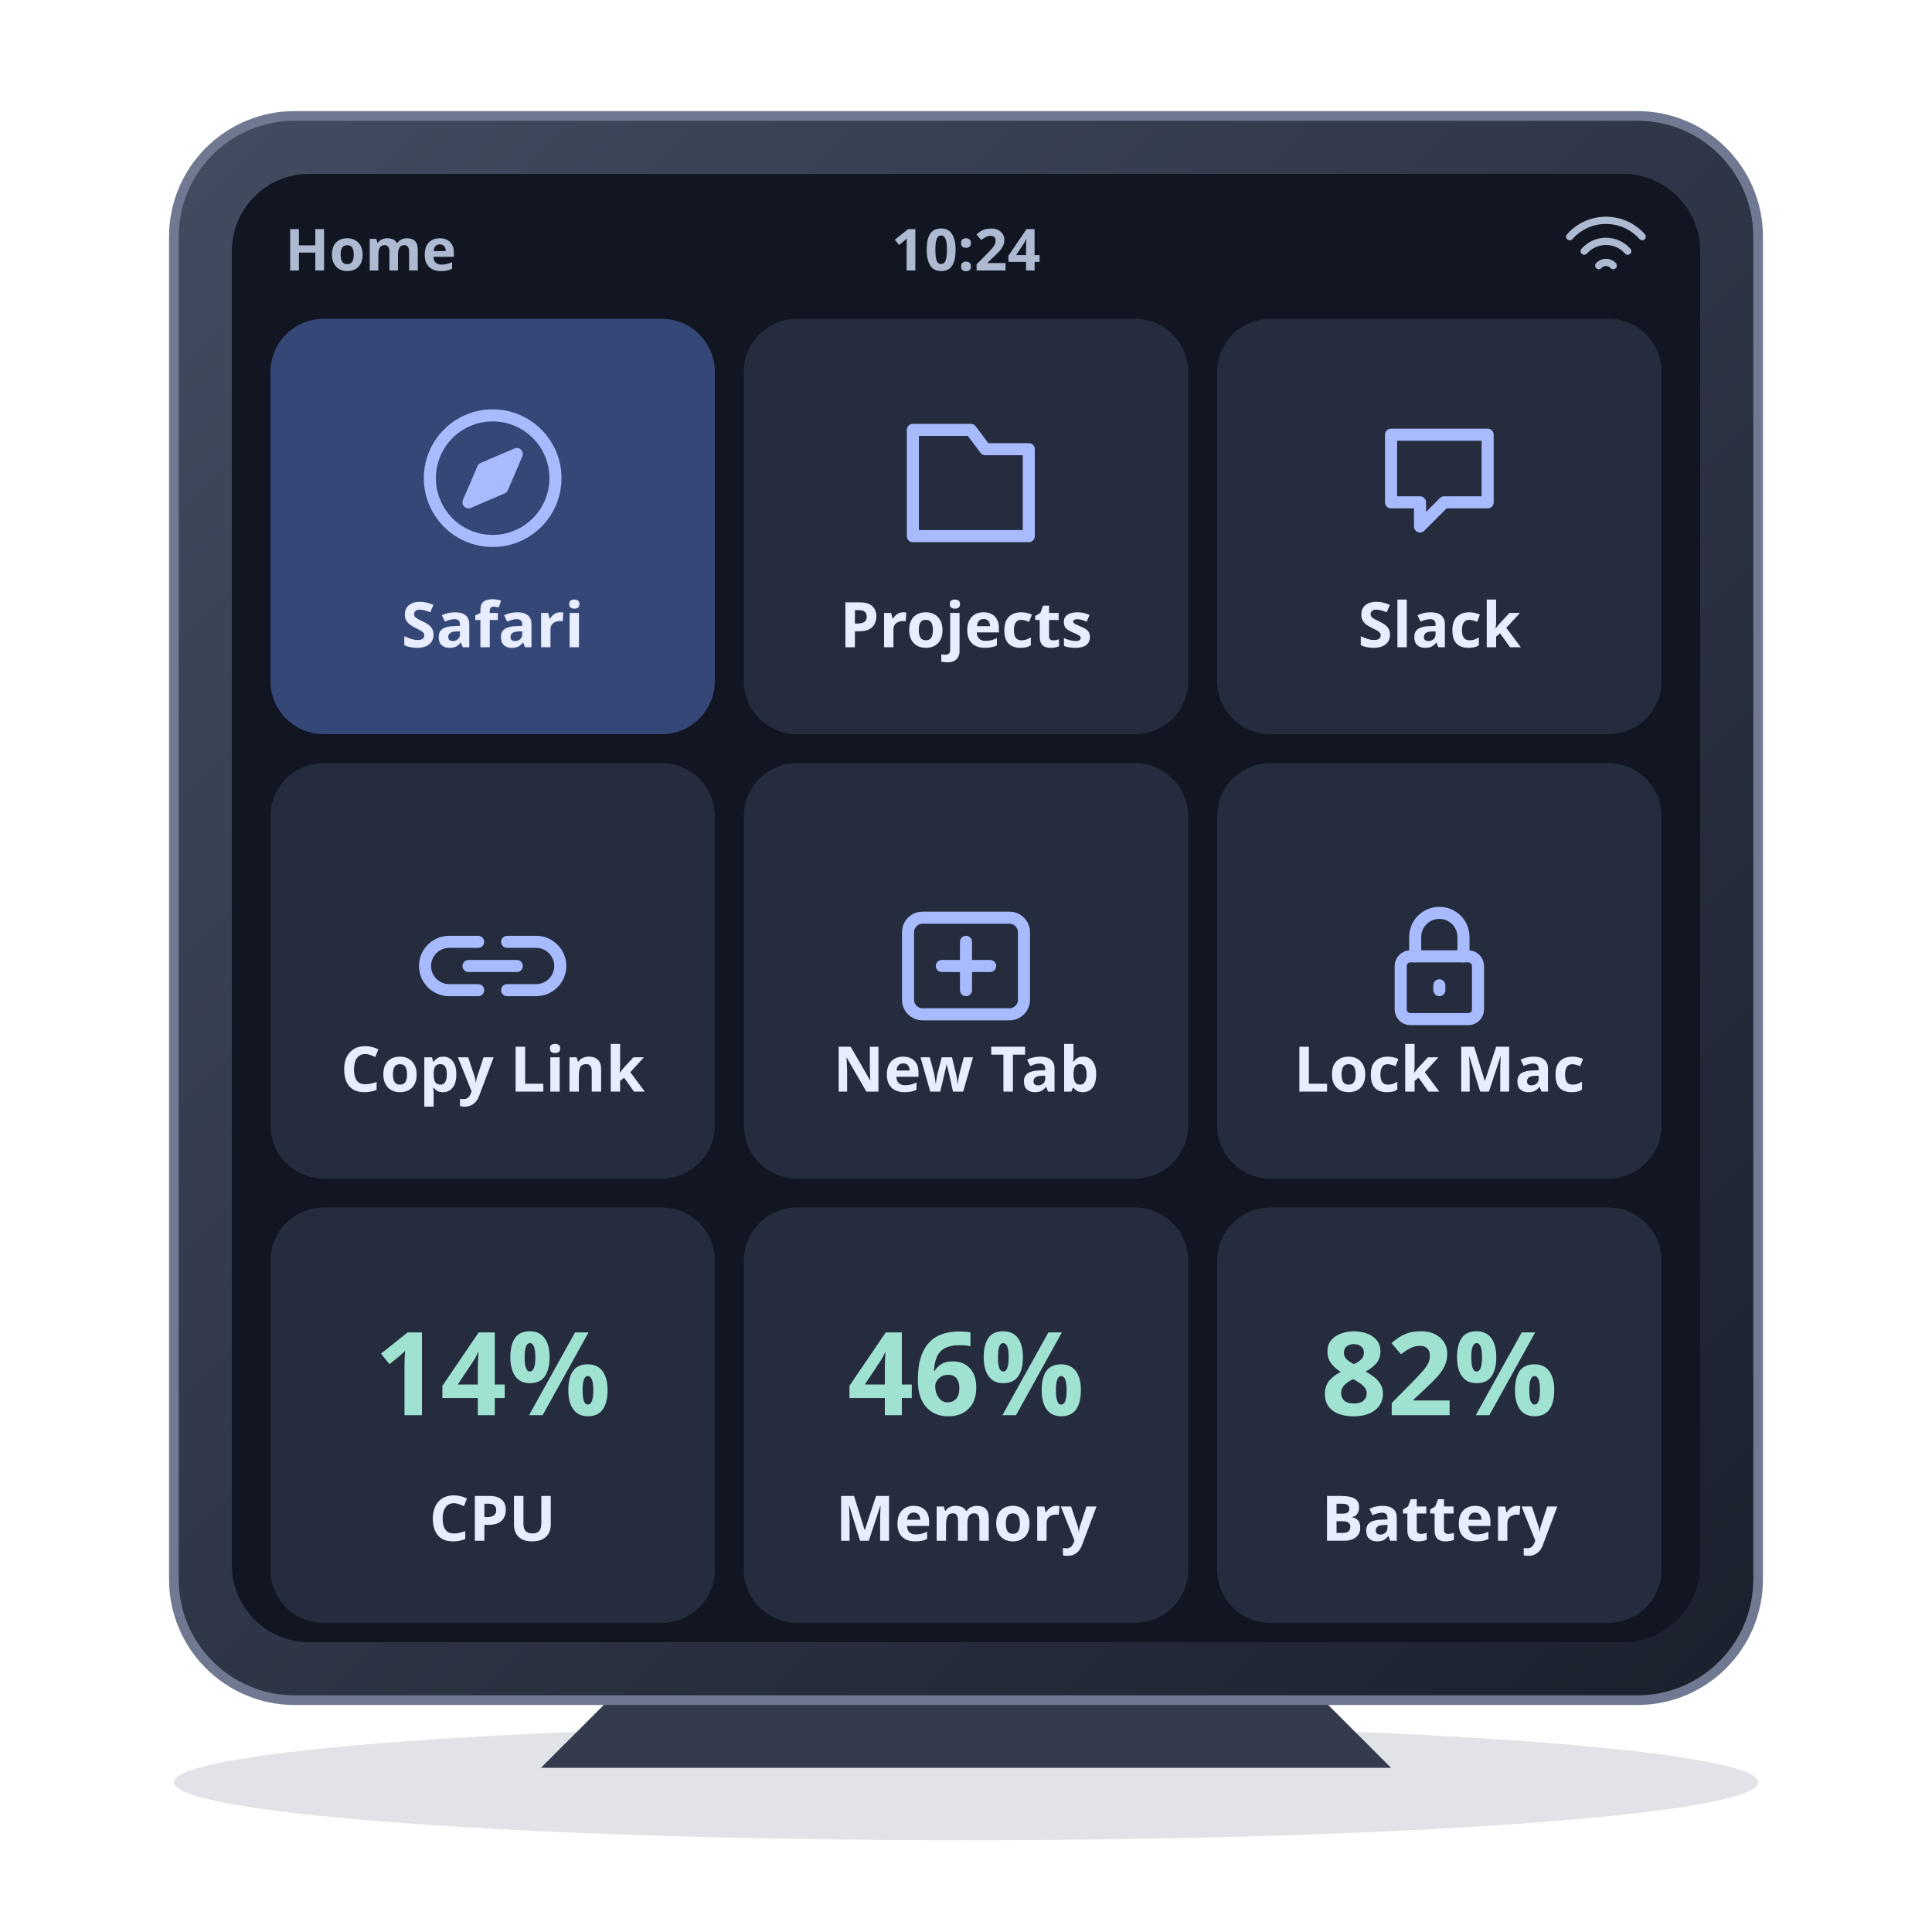
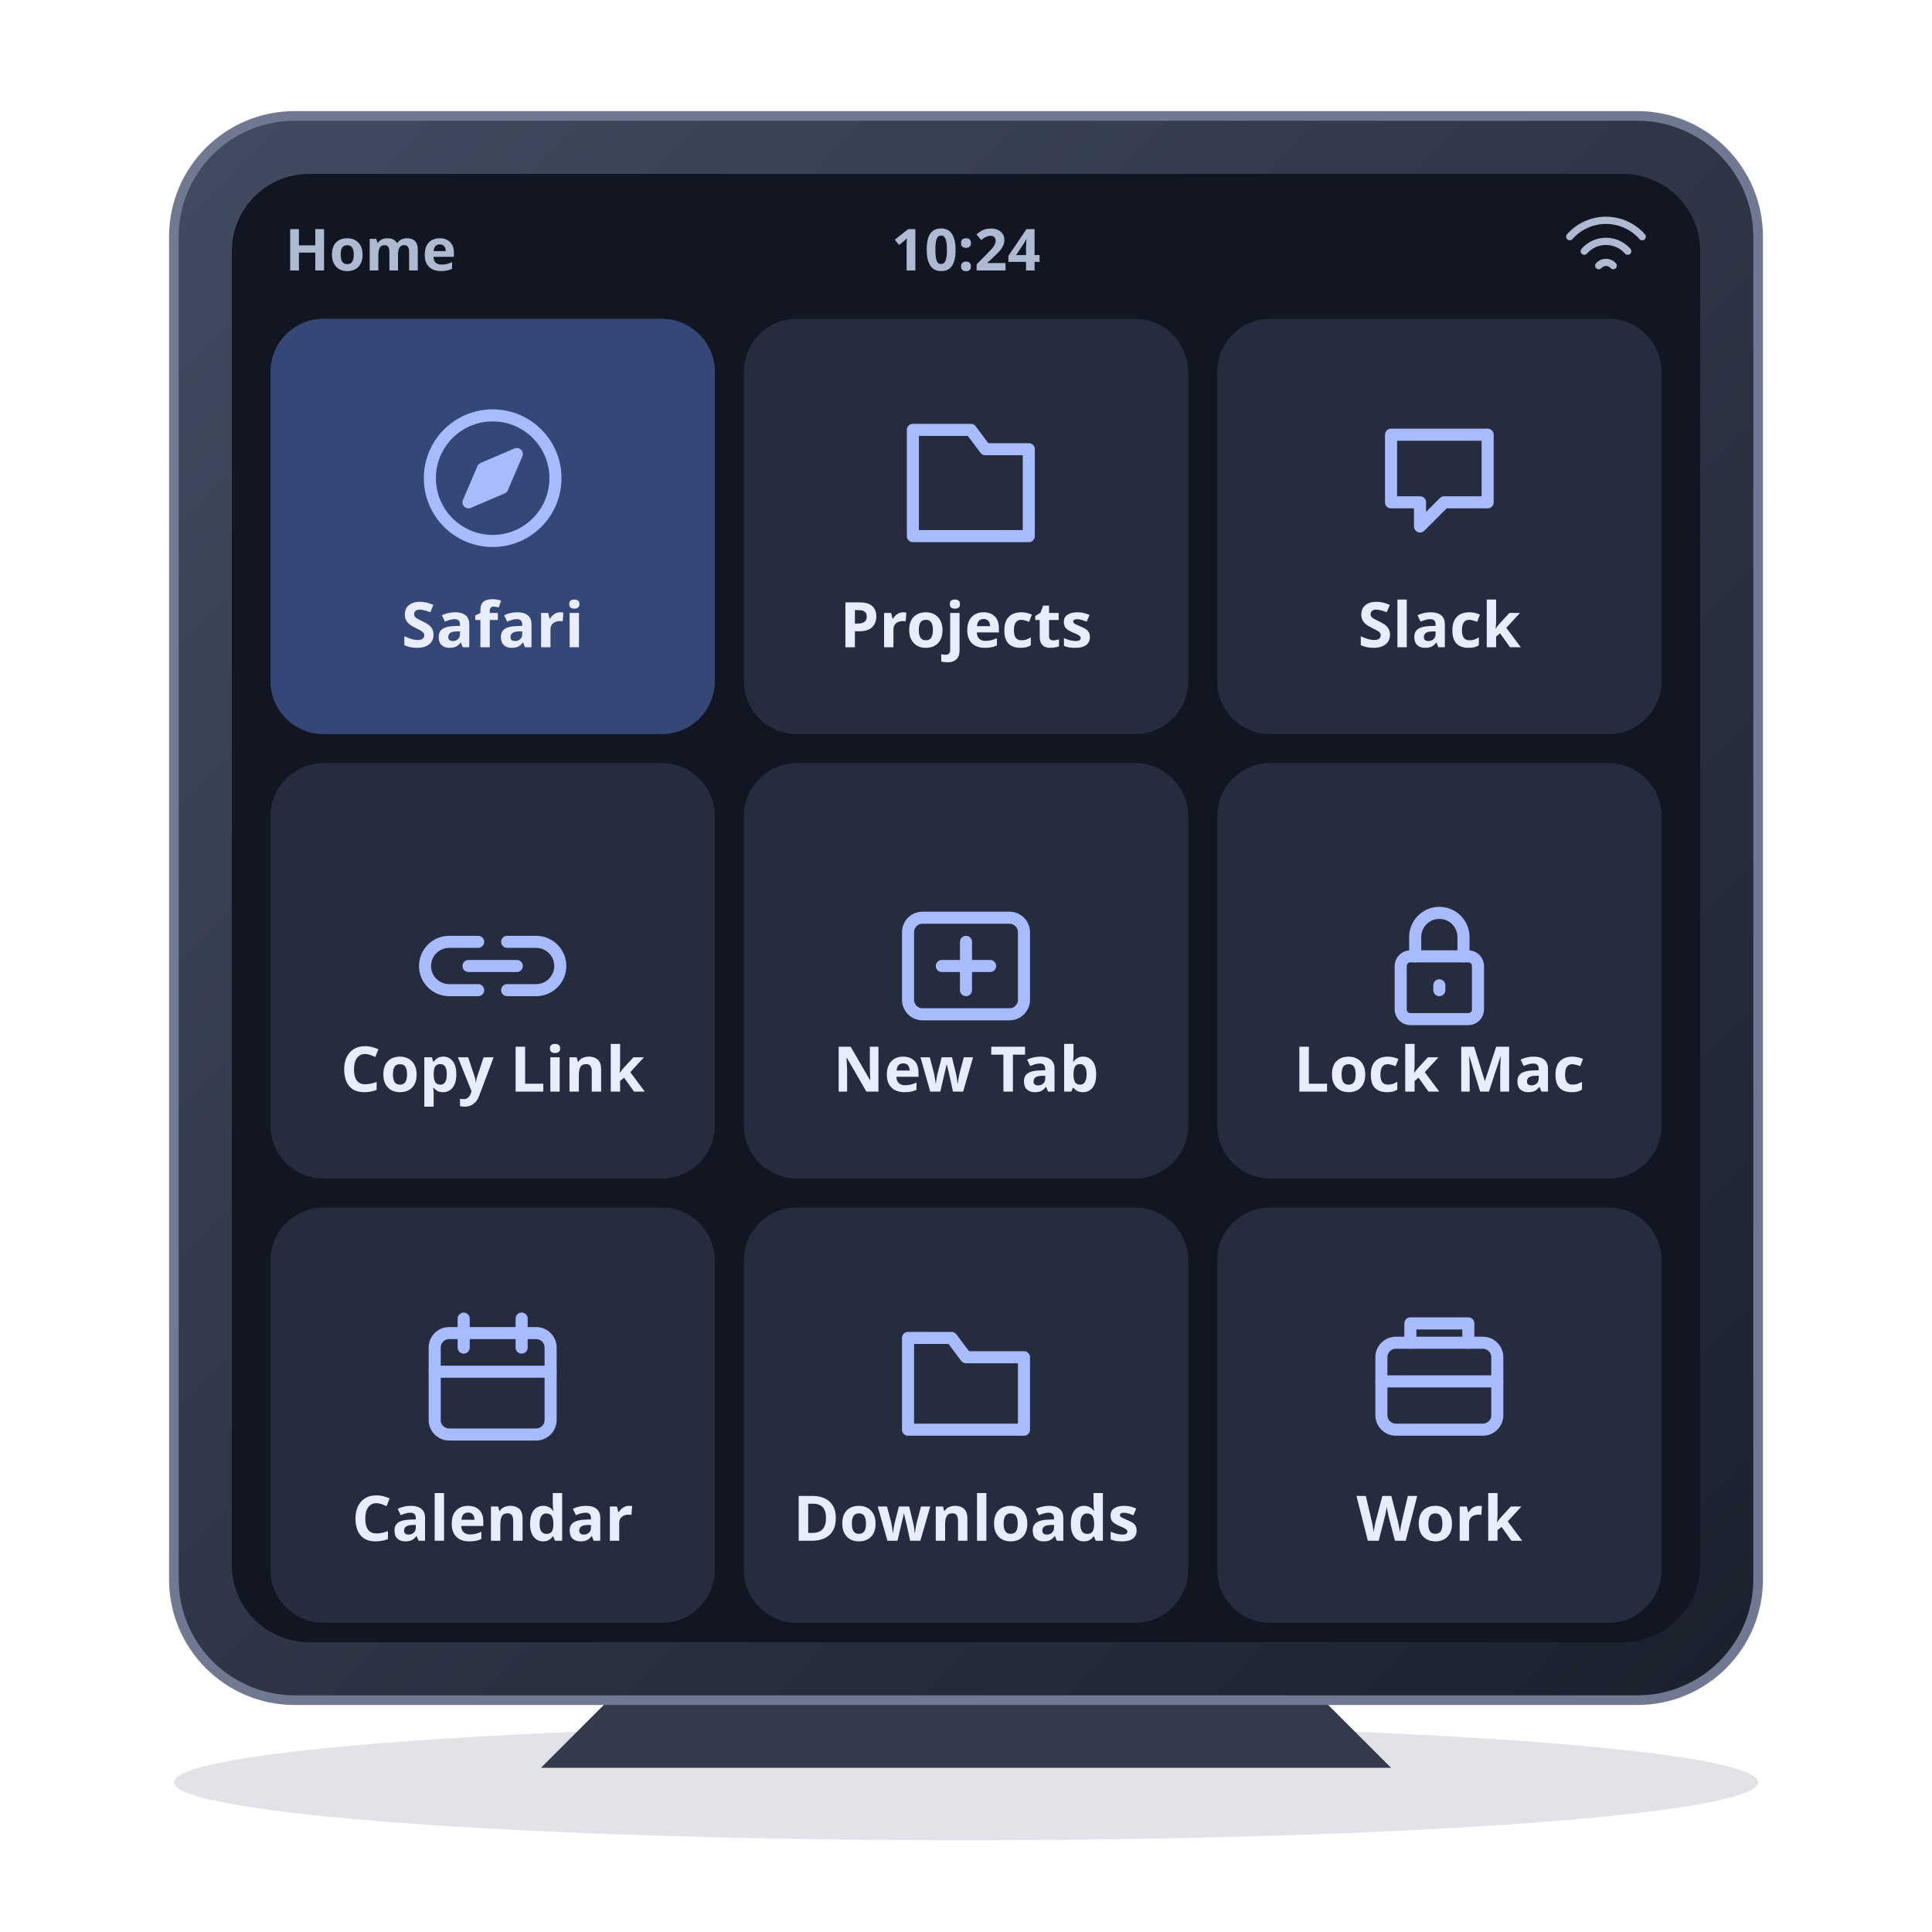
<svg xmlns="http://www.w3.org/2000/svg" width="400" height="400" viewBox="0 0 400 400">
  <defs>
    <linearGradient id="frame" x2="1" y2="1">
      <stop stop-color="#424b60" />
      <stop offset="1" stop-color="#1b202d" />
    </linearGradient>
    <rect id="tile" width="92" height="86" rx="11" />
  </defs>
  <ellipse cx="200" cy="369" rx="164" ry="12" fill="#69718c" opacity=".2" />
  <path d="M148 330h104l36 36H112z" fill="#333b4d" />
  <rect x="36" y="24" width="328" height="328" rx="25" fill="url(#frame)" stroke="#707991" stroke-width="2" />
  <rect x="48" y="36" width="304" height="304" rx="16" fill="#121622" />
  <g fill="#aeb9d2" font-family="system-ui, sans-serif" font-size="12" font-weight="600">
    <text x="59" y="56">Home</text>
    <text x="200" y="56" text-anchor="middle">10:24</text>
  </g>
  <path d="M325 49a10 10 0 0 1 15 0m-12 3a6 6 0 0 1 9 0m-6 3a2 2 0 0 1 3 0" fill="none" stroke="#aeb9d2" stroke-linecap="round" stroke-width="1.5" />
  <g fill="#242c3e">
    <use href="#tile" x="56" y="66" fill="#354777" />
    <use href="#tile" x="154" y="66" />
    <use href="#tile" x="252" y="66" />
    <use href="#tile" x="56" y="158" />
    <use href="#tile" x="154" y="158" />
    <use href="#tile" x="252" y="158" />
    <use href="#tile" x="56" y="250" />
    <use href="#tile" x="154" y="250" />
    <use href="#tile" x="252" y="250" />
  </g>
  <g fill="none" stroke="#a8bbff" stroke-width="2.5" stroke-linecap="round" stroke-linejoin="round">
    <g transform="translate(102 99)">
      <circle r="13" />
      <path d="m5-5-3 7-7 3 3-7z" fill="#a8bbff" />
    </g>
    <path d="M189 111v-22h12l3 4h9v18z" />
    <path d="M288 90h20v14h-9l-5 5v-5h-6z" />
    <path d="M99 205h-6a5 5 0 0 1 0-10h6m6 0h6a5 5 0 0 1 0 10h-6m-8-5h10" />
    <rect x="188" y="190" width="24" height="20" rx="3" />
    <path d="M195 200h10m-5-5v10" />
    <rect x="290" y="198" width="16" height="13" rx="2" />
    <path d="M293 198v-4a5 5 0 0 1 10 0v4m-5 6v1" />
+     <rect x="90" y="276" width="24" height="21" rx="3" />
+     <path d="M96 273v6m12-6v6m-18 5h24" />
+     <path d="M188 277h9l3 4h12v15h-24z" />
+     <rect x="286" y="278" width="24" height="18" rx="3" />
+     <path d="M292 278v-4h12v4m-18 8h24" />
  </g>
  <g fill="#e8edff" font-family="system-ui, sans-serif" font-size="13" font-weight="600" text-anchor="middle">
    <text x="102" y="134">Safari</text>
    <text x="200" y="134">Projects</text>
    <text x="298" y="134">Slack</text>
    <text x="102" y="226">Copy Link</text>
    <text x="200" y="226">New Tab</text>
    <text x="298" y="226">Lock Mac</text>
-     <text x="102" y="319">CPU</text>
-     <text x="200" y="319">Memory</text>
-     <text x="298" y="319">Battery</text>
-   </g>
-   <g fill="#a0e2d1" font-family="system-ui, sans-serif" font-size="24" font-weight="650" text-anchor="middle">
-     <text x="102" y="293">14%</text>
-     <text x="200" y="293">46%</text>
-     <text x="298" y="293">82%</text>
+     <text x="102" y="319">Calendar</text>
+     <text x="200" y="319">Downloads</text>
+     <text x="298" y="319">Work</text>
  </g>
</svg>
